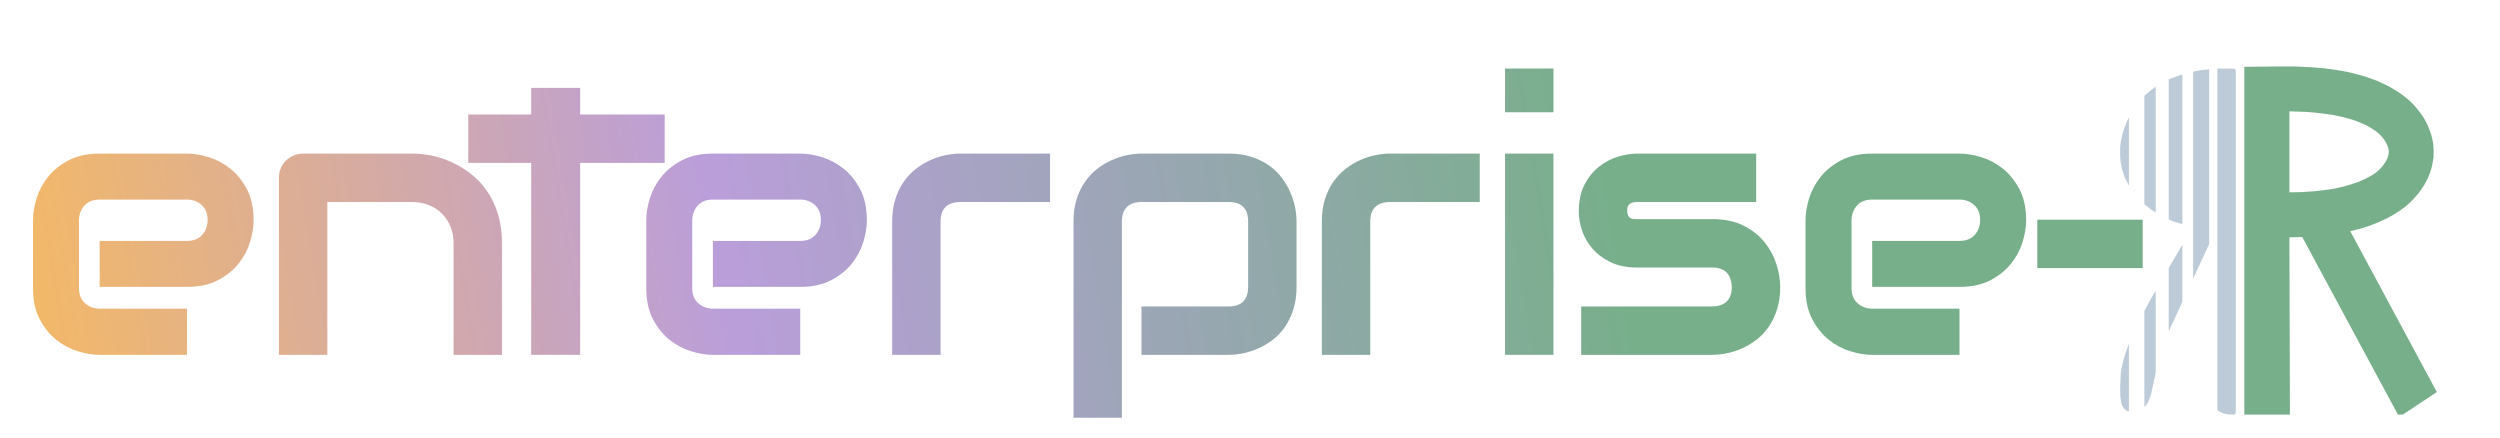
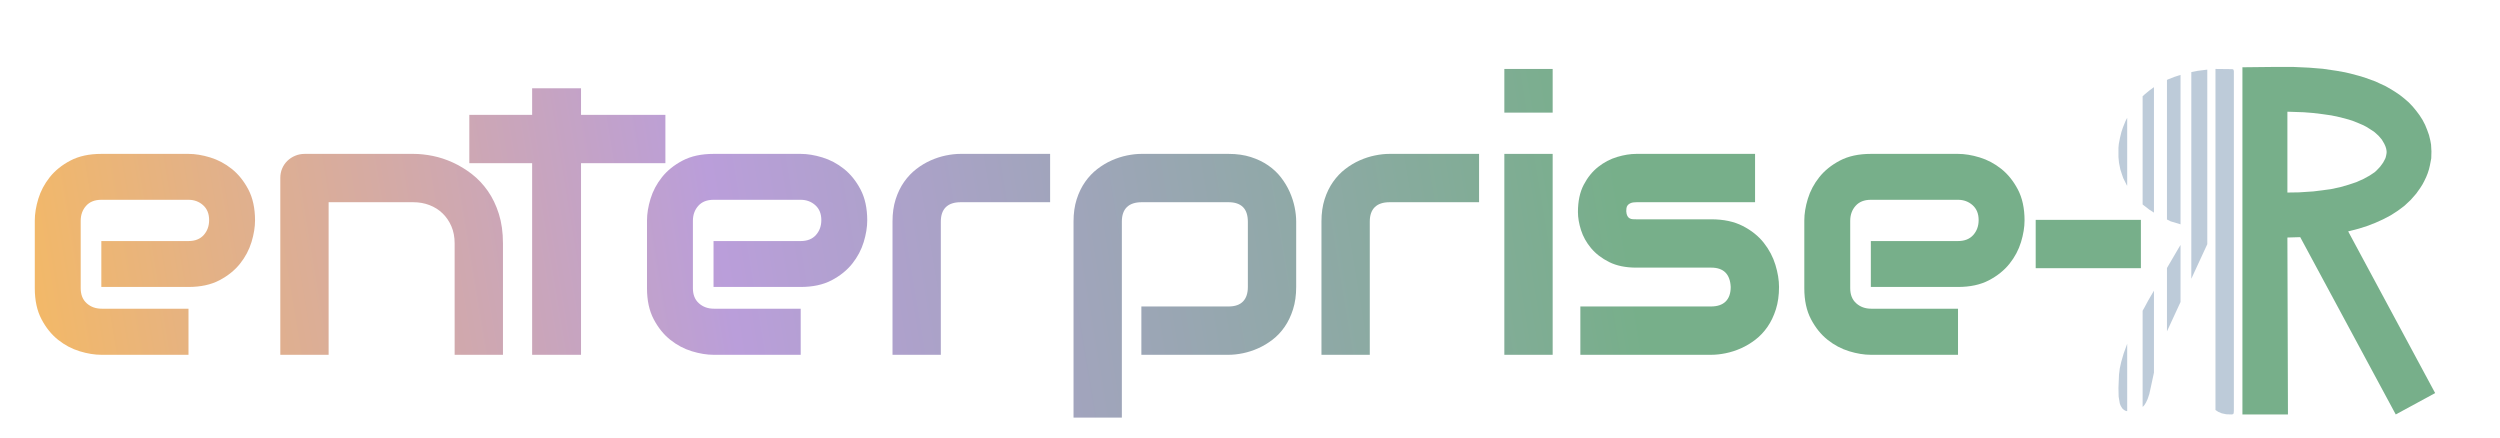
- <svg xmlns="http://www.w3.org/2000/svg" viewBox="-94 -1906 13398 2350" width="320" height="56" role="img" aria-label="Enterprise-R">
+ <svg xmlns="http://www.w3.org/2000/svg" viewBox="-95 -1909 13403 2354" width="320" height="56" role="img" aria-label="Enterprise-R">
  <defs>
    <linearGradient id="ring-gradient" gradientUnits="userSpaceOnUse" x1="68.00" y1="338.00" x2="11400.00" y2="-1538.00">
      <stop offset="0" stop-color="#F4B965" />
      <stop offset="0.33" stop-color="#BA9EDA" />
      <stop offset="0.75" stop-color="#77AF8A" />
      <stop offset="1" stop-color="#77AF8A" />
    </linearGradient>
  </defs>
  <g id="lockup">
    <g id="word" fill="url(#ring-gradient)">
      <path d="M1253 -723Q1253 -669 1234.0 -606.5Q1215 -544 1172.5 -490.5Q1130 -437 1061.5 -401.0Q993 -365 895 -365H426V-612H895Q948 -612 977.0 -644.5Q1006 -677 1006 -725Q1006 -776 973.5 -805.0Q941 -834 895 -834H426Q373 -834 344.0 -801.5Q315 -769 315 -721V-358Q315 -306 347.5 -277.0Q380 -248 428 -248H895V0H426Q372 0 309.5 -19.0Q247 -38 193.5 -80.5Q140 -123 104.0 -191.5Q68 -260 68 -358V-723Q68 -777 87.0 -839.5Q106 -902 148.5 -955.5Q191 -1009 259.5 -1045.0Q328 -1081 426 -1081H895Q949 -1081 1011.5 -1062.0Q1074 -1043 1127.5 -1000.5Q1181 -958 1217.0 -889.5Q1253 -821 1253 -723Z" />
      <path d="M2587 0H2327V-600Q2327 -651 2309.5 -691.5Q2292 -732 2262.0 -761.0Q2232 -790 2191.5 -805.5Q2151 -821 2104 -821H1649V0H1389V-952Q1389 -979 1399.0 -1002.5Q1409 -1026 1427.0 -1043.5Q1445 -1061 1469.0 -1071.0Q1493 -1081 1520 -1081H2106Q2155 -1081 2209.5 -1070.0Q2264 -1059 2317.5 -1034.5Q2371 -1010 2419.5 -972.5Q2468 -935 2505.5 -881.5Q2543 -828 2565.0 -758.0Q2587 -688 2587 -600Z" />
      <path d="M2744 -1031H2406V-1291H2744V-1434H3007V-1291H3461V-1031H3007V0H2744Z" />
      <path d="M4547 -723Q4547 -669 4528.0 -606.5Q4509 -544 4466.5 -490.5Q4424 -437 4355.5 -401.0Q4287 -365 4189 -365H3720V-612H4189Q4242 -612 4271.0 -644.5Q4300 -677 4300 -725Q4300 -776 4267.5 -805.0Q4235 -834 4189 -834H3720Q3667 -834 3638.0 -801.5Q3609 -769 3609 -721V-358Q3609 -306 3641.5 -277.0Q3674 -248 3722 -248H4189V0H3720Q3666 0 3603.5 -19.0Q3541 -38 3487.5 -80.5Q3434 -123 3398.0 -191.5Q3362 -260 3362 -358V-723Q3362 -777 3381.0 -839.5Q3400 -902 3442.5 -955.5Q3485 -1009 3553.5 -1045.0Q3622 -1081 3720 -1081H4189Q4243 -1081 4305.5 -1062.0Q4368 -1043 4421.5 -1000.5Q4475 -958 4511.0 -889.5Q4547 -821 4547 -723Z" />
      <path d="M5531 -821H5050Q4997 -821 4970.0 -794.5Q4943 -768 4943 -717V0H4683V-717Q4683 -784 4700.0 -837.0Q4717 -890 4745.5 -930.5Q4774 -971 4811.0 -999.5Q4848 -1028 4888.5 -1046.0Q4929 -1064 4970.5 -1072.5Q5012 -1081 5048 -1081H5531Z" />
      <path d="M6855 -365Q6855 -298 6838.0 -244.5Q6821 -191 6793.0 -150.5Q6765 -110 6728.0 -81.5Q6691 -53 6650.5 -35.0Q6610 -17 6569.0 -8.5Q6528 0 6491 0H6022V-260H6491Q6543 -260 6569.0 -287.0Q6595 -314 6595 -365V-715Q6595 -769 6568.5 -795.0Q6542 -821 6491 -821H6024Q5971 -821 5944.0 -794.5Q5917 -768 5917 -717V338H5657V-717Q5657 -784 5674.0 -837.0Q5691 -890 5719.5 -930.5Q5748 -971 5785.0 -999.5Q5822 -1028 5862.5 -1046.0Q5903 -1064 5944.5 -1072.5Q5986 -1081 6022 -1081H6491Q6558 -1081 6611.0 -1064.0Q6664 -1047 6704.5 -1019.0Q6745 -991 6773.5 -954.0Q6802 -917 6820.0 -876.5Q6838 -836 6846.5 -795.0Q6855 -754 6855 -717Z" />
      <path d="M7839 -821H7358Q7305 -821 7278.0 -794.5Q7251 -768 7251 -717V0H6991V-717Q6991 -784 7008.0 -837.0Q7025 -890 7053.5 -930.5Q7082 -971 7119.0 -999.5Q7156 -1028 7196.5 -1046.0Q7237 -1064 7278.5 -1072.5Q7320 -1081 7356 -1081H7839Z" />
      <path d="M8235 -1303H7975V-1538H8235ZM8235 0H7975V-1081H8235Z" />
      <path d="M9453 -365Q9453 -298 9436.0 -244.5Q9419 -191 9391.0 -150.5Q9363 -110 9326.0 -81.5Q9289 -53 9248.5 -35.0Q9208 -17 9166.5 -8.5Q9125 0 9088 0H8384V-260H9086Q9139 -260 9166.0 -287.0Q9193 -314 9193 -365Q9188 -469 9088 -469H8685Q8599 -469 8539.0 -499.0Q8479 -529 8441.5 -574.0Q8404 -619 8387.5 -671.0Q8371 -723 8371 -768Q8371 -855 8402.0 -914.5Q8433 -974 8480.0 -1011.0Q8527 -1048 8582.0 -1064.5Q8637 -1081 8685 -1081H9324V-821H8687Q8667 -821 8655.5 -816.5Q8644 -812 8638.5 -804.5Q8633 -797 8632.0 -788.5Q8631 -780 8631 -772Q8632 -756 8637.0 -747.0Q8642 -738 8649.5 -734.0Q8657 -730 8666.5 -729.5Q8676 -729 8685 -729H9088Q9188 -729 9258.0 -693.0Q9328 -657 9371.0 -602.5Q9414 -548 9433.5 -484.0Q9453 -420 9453 -365Z" />
      <path d="M10774 -723Q10774 -669 10755.0 -606.5Q10736 -544 10693.5 -490.5Q10651 -437 10582.5 -401.0Q10514 -365 10416 -365H9947V-612H10416Q10469 -612 10498.0 -644.5Q10527 -677 10527 -725Q10527 -776 10494.5 -805.0Q10462 -834 10416 -834H9947Q9894 -834 9865.0 -801.5Q9836 -769 9836 -721V-358Q9836 -306 9868.5 -277.0Q9901 -248 9949 -248H10416V0H9947Q9893 0 9830.5 -19.0Q9768 -38 9714.5 -80.5Q9661 -123 9625.0 -191.5Q9589 -260 9589 -358V-723Q9589 -777 9608.0 -839.5Q9627 -902 9669.5 -955.5Q9712 -1009 9780.5 -1045.0Q9849 -1081 9947 -1081H10416Q10470 -1081 10532.5 -1062.0Q10595 -1043 10648.5 -1000.5Q10702 -958 10738.0 -889.5Q10774 -821 10774 -723Z" />
      <path d="M11400 -726V-466H10834V-726Z" />
    </g>
-     <g id="logo" transform="translate(-186.00,0)">
-       <path id="r-sage" fill="#77AF8A" fill-rule="evenodd" d="M12377 321H12132V-1547L12314 -1549H12402L12490 -1545L12564 -1539L12639 -1528L12684 -1520L12714 -1513L12759 -1501L12789 -1492L12847 -1471L12875 -1458L12903 -1445L12929 -1430L12955 -1414L12980 -1397L13004 -1378L13027 -1358L13048 -1336L13067 -1313L13085 -1289L13101 -1264L13115 -1237L13126 -1210L13136 -1182L13143 -1153L13147 -1131L13149 -1094L13148 -1057L13141 -1020L13136 -999L13129 -977L13121 -957L13111 -936L13101 -917L13089 -898L13067 -867L13037 -833L13004 -802L12968 -775L12929 -750L12889 -729L12847 -710L12803 -693L12759 -679L12701 -664L13166 200L12983 321H12957L12443 -633L12374 -631ZM12374 -873 12436 -874 12513 -879 12562 -885 12611 -892 12658 -902 12703 -915 12745 -929 12783 -946 12816 -964 12843 -982 12854 -992 12873 -1012 12889 -1034 12896 -1047 12902 -1059 12905 -1071 12907 -1081 12908 -1091 12907 -1101 12905 -1111 12901 -1123 12895 -1136 12882 -1158 12865 -1178 12843 -1198 12830 -1207 12800 -1226 12783 -1235 12755 -1247 12725 -1259 12703 -1266 12658 -1278 12611 -1288 12562 -1295 12513 -1301 12462 -1305 12374 -1308Z" />
+     <g id="logo" transform="translate(-185.71,0)">
+       <path id="r-sage" fill="#77AF8A" fill-rule="evenodd" d="M12377 321H12132V-1547L12314 -1549H12402L12490 -1545L12564 -1539L12639 -1528L12684 -1520L12714 -1513L12759 -1501L12789 -1492L12847 -1471L12875 -1458L12903 -1445L12929 -1430L12955 -1414L12980 -1397L13004 -1378L13027 -1358L13048 -1336L13067 -1313L13085 -1289L13101 -1264L13115 -1237L13126 -1210L13136 -1182L13143 -1153L13147 -1131L13149 -1094L13148 -1057L13141 -1020L13136 -999L13129 -977L13121 -957L13111 -936L13101 -917L13089 -898L13067 -867L13037 -833L13004 -802L12968 -775L12929 -750L12889 -729L12847 -710L12803 -693L12759 -679L12701 -664L13169 206L12957 321L12443 -633L12374 -631ZM12374 -873 12436 -874 12513 -879 12562 -885 12611 -892 12658 -902 12703 -915 12745 -929 12783 -946 12816 -964 12843 -982 12854 -992 12873 -1012 12889 -1034 12896 -1047 12902 -1059 12905 -1071 12907 -1081 12908 -1091 12907 -1101 12905 -1111 12901 -1123 12895 -1136 12882 -1158 12865 -1178 12843 -1198 12830 -1207 12800 -1226 12783 -1235 12755 -1247 12725 -1259 12703 -1266 12658 -1278 12611 -1288 12562 -1295 12513 -1301 12462 -1305 12374 -1308Z" />
      <path id="ship-trail" fill="#BDCBD9" d="M12086 300 12085 314 12083 318 12080 320 12073 321 12045 320 12021 315 12002 307 11987 297V-1538H11989L12078 -1537L12083 -1535L12085 -1531L12086 -1525ZM11857 -1521 11892 -1528 11940 -1534H11943V-595L11942 -593L11857 -409ZM11726 -1479 11732 -1482 11765 -1495 11799 -1506V-702L11746 -718L11726 -728ZM11595 -1391 11607 -1402 11630 -1421 11653 -1438 11656 -1440V-765L11631 -781L11596 -808L11595 -809ZM11512 -910 11510 -912 11491 -950 11484 -970 11475 -998 11468 -1033 11465 -1064V-1114L11467 -1135L11473 -1166L11481 -1199L11489 -1223L11503 -1258L11512 -1275ZM11726 -467 11788 -573 11799 -591V-284L11726 -126ZM11595 -237 11603 -251 11625 -292 11656 -345V96L11639 175L11631 211L11622 238L11613 257L11605 270L11599 277L11595 280ZM11512 303H11510L11502 301L11494 296L11487 290L11481 281L11476 272L11472 261L11466 225L11465 178L11468 106L11472 74L11480 38L11493 -7L11509 -51L11512 -60Z" />
    </g>
  </g>
</svg>
